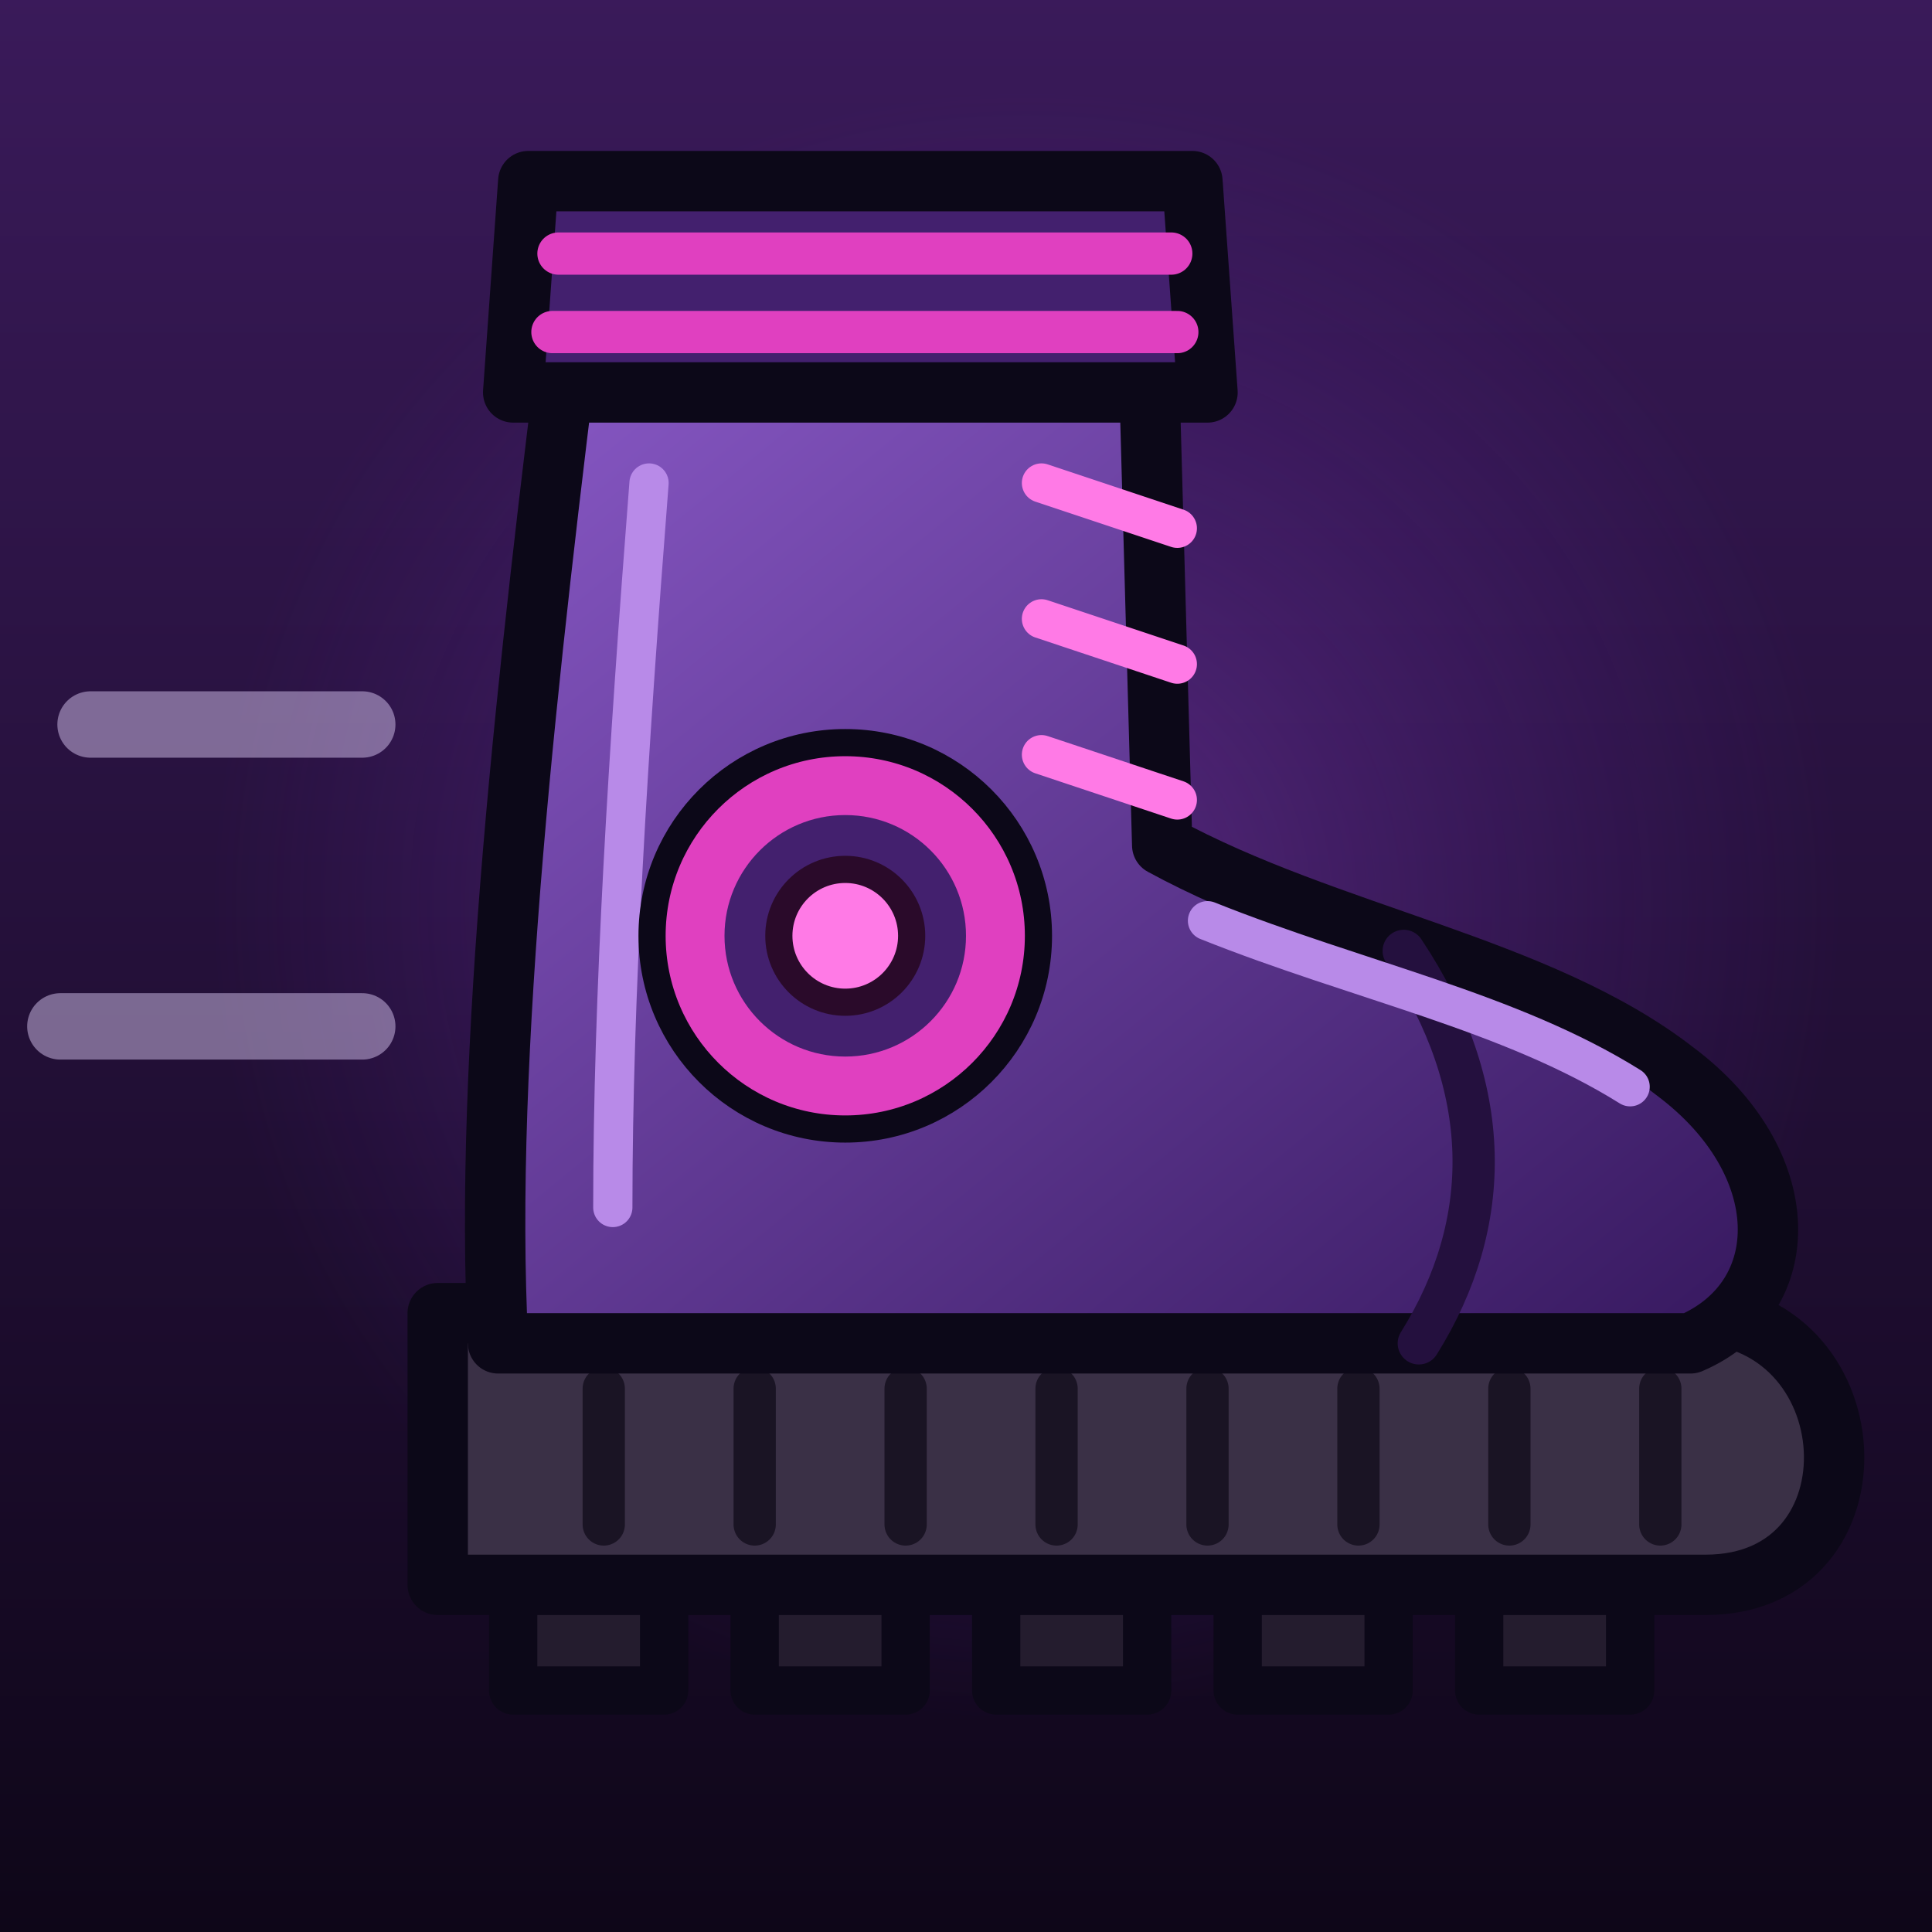
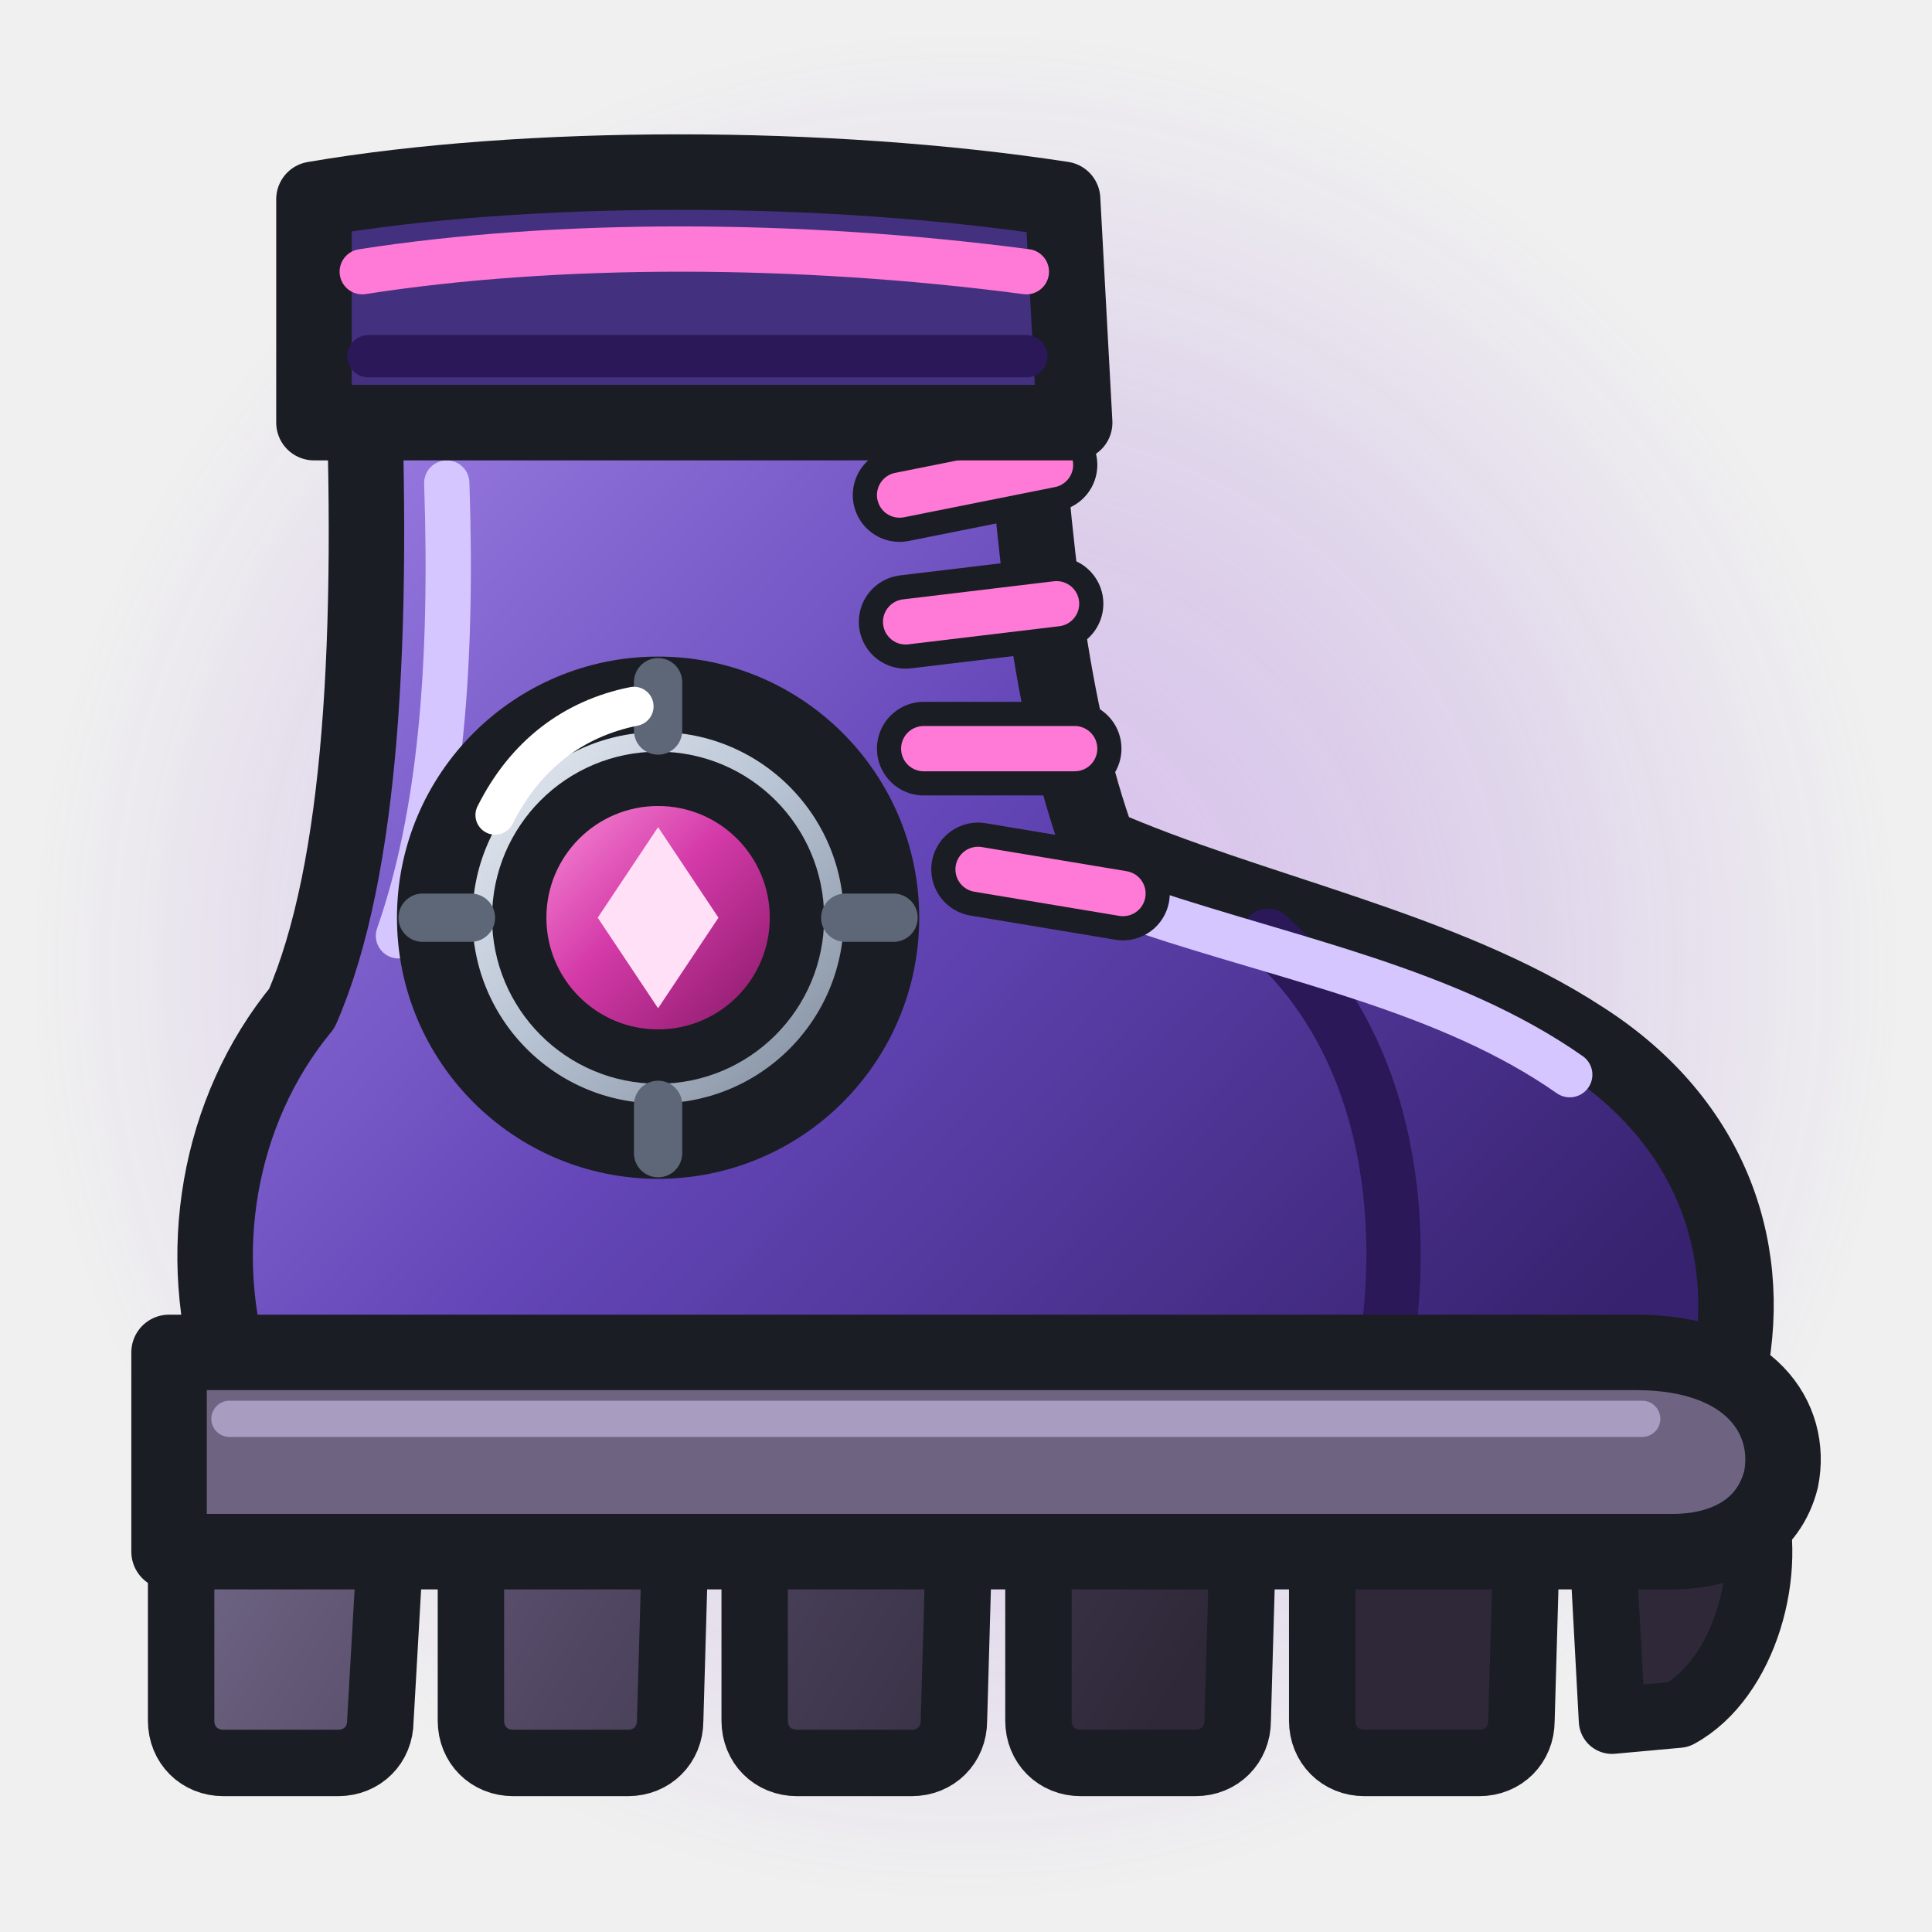
<svg xmlns="http://www.w3.org/2000/svg" width="128" height="128" viewBox="0 0 64 64">
  <defs>
-     <linearGradient id="bg" x1="0" y1="0" x2="0" y2="1">
-       <stop offset="0" stop-color="#3a1a5a" />
-       <stop offset="1" stop-color="#0e0618" />
+     <radialGradient id="aura" cx="32" cy="32" r="31" gradientUnits="userSpaceOnUse">
+       <stop offset="0" stop-color="#c78cf2" stop-opacity="0.45" />
+       <stop offset="0.6" stop-color="#8a4ad0" stop-opacity="0.16" />
+       <stop offset="1" stop-color="#8a4ad0" stop-opacity="0" />
+     </radialGradient>
+     <linearGradient id="leather" x1="14" y1="10" x2="54" y2="48" gradientUnits="userSpaceOnUse">
+       <stop offset="0" stop-color="#a284e8" />
+       <stop offset="0.5" stop-color="#6446b8" />
+       <stop offset="1" stop-color="#36226e" />
    </linearGradient>
-     <radialGradient id="glow">
-       <stop offset="0" stop-color="#b45cff" stop-opacity="0.36" />
-       <stop offset="1" stop-color="#7a2ad0" stop-opacity="0" />
-     </radialGradient>
-     <linearGradient id="leather" x1="0" y1="0" x2="1" y2="1">
-       <stop offset="0" stop-color="#8a5ac8" />
-       <stop offset="1" stop-color="#36185e" />
+     <linearGradient id="ring" x1="20" y1="22" x2="34" y2="36" gradientUnits="userSpaceOnUse">
+       <stop offset="0" stop-color="#f4f7fb" />
+       <stop offset="0.5" stop-color="#b9c4d4" />
+       <stop offset="1" stop-color="#7c8799" />
+     </linearGradient>
+     <linearGradient id="rune" x1="23" y1="25" x2="31" y2="33" gradientUnits="userSpaceOnUse">
+       <stop offset="0" stop-color="#ff9ae0" />
+       <stop offset="0.5" stop-color="#d43aa8" />
+       <stop offset="1" stop-color="#8a1a6a" />
+     </linearGradient>
+     <linearGradient id="tread" x1="10" y1="44" x2="40" y2="62" gradientUnits="userSpaceOnUse">
+       <stop offset="0" stop-color="#7a7090" />
+       <stop offset="0.5" stop-color="#504662" />
+       <stop offset="1" stop-color="#2e2838" />
    </linearGradient>
  </defs>
-   <rect width="64" height="64" fill="url(#bg)" />
-   <circle cx="34" cy="30" r="27" fill="url(#glow)" />
-   <path d="M 3 24 L 12 24 M 2 34 L 12 34" stroke="#e6d4ff" stroke-width="2.2" stroke-linecap="round" opacity="0.45" />
-   <path d="M 17 50 L 17 56 L 22 56 L 22 50 Z M 25 50 L 25 56 L 30 56 L 30 50 Z M 33 50 L 33 56 L 38 56 L 38 50 Z M 41 50 L 41 56 L 46 56 L 46 50 Z M 49 50 L 49 56 L 54 56 L 54 50 Z" fill="#241c2e" stroke="#0c0818" stroke-width="1.6" stroke-linejoin="round" />
-   <path d="M 14.5 43.5 L 56 43.5 C 62 43.5 62.5 52.5 56.5 52.5 L 14.5 52.5 Z" fill="#3a3046" stroke="#0c0818" stroke-width="2" stroke-linejoin="round" />
-   <path d="M 20 46 L 20 50.5 M 25 46 L 25 50.5 M 30 46 L 30 50.5 M 35 46 L 35 50.5 M 40 46 L 40 50.5 M 45 46 L 45 50.5 M 50 46 L 50 50.5 M 55 46 L 55 50.5" stroke="#1a1424" stroke-width="1.4" stroke-linecap="round" />
-   <path d="M 19 10 L 38 10 L 38.5 28 C 44 31 51 32 55.5 35.5 C 59.5 38.5 59.5 43 56 44.5 L 16.5 44.5 C 16 35 17.5 22 19 10 Z" fill="url(#leather)" stroke="#0c0818" stroke-width="2" stroke-linejoin="round" />
-   <path d="M 46.5 31.5 C 49.5 36 49.5 40.5 47 44.5" fill="none" stroke="#24103e" stroke-width="1.4" stroke-linecap="round" />
-   <path d="M 34.5 16 L 39 17.5 M 34.5 20.5 L 39 22 M 34.5 25 L 39 26.5" stroke="#ff7ae6" stroke-width="1.3" stroke-linecap="round" />
-   <path d="M 21.5 16 C 20.8 25 20.3 33 20.3 40 M 40 30.5 C 45 32.5 50 33.5 54 36" fill="none" stroke="#b88ae8" stroke-width="1.3" stroke-linecap="round" />
-   <circle cx="28" cy="31" r="5" fill="#43206e" stroke="#e040c0" stroke-width="2" />
-   <circle cx="28" cy="31" r="6.4" fill="none" stroke="#0c0818" stroke-width="0.9" />
-   <circle cx="28" cy="31" r="2.2" fill="#ff7ae6" stroke="#2a0a2a" stroke-width="0.9" />
-   <path d="M 17.5 6 L 39.5 6 L 40 13 L 17 13 Z" fill="#43206e" stroke="#0c0818" stroke-width="2" stroke-linejoin="round" />
-   <path d="M 18.5 8.4 L 38.8 8.4 M 18.3 11 L 39 11" stroke="#e040c0" stroke-width="1.4" stroke-linecap="round" />
+   <circle cx="32" cy="32" r="31" fill="url(#aura)" />
+   <g transform="translate(-4.6 0)">
+     <g fill="url(#tread)" stroke="#1a1d24" stroke-width="2.2" stroke-linejoin="round">
+       <path d="M 10.6 50 L 17.6 50 L 17.2 57 C 17.2 57.8 16.6 58.4 15.8 58.4 L 12 58.4 C 11.2 58.4 10.6 57.8 10.6 57 Z" />
+       <path d="M 20.2 50 L 27 50 L 26.8 57 C 26.8 57.8 26.2 58.4 25.4 58.4 L 21.6 58.4 C 20.8 58.4 20.2 57.8 20.2 57 Z" />
+       <path d="M 29.6 50 L 36.4 50 L 36.2 57 C 36.2 57.8 35.6 58.4 34.8 58.4 L 31 58.4 C 30.2 58.4 29.6 57.8 29.6 57 Z" />
+       <path d="M 39 50 L 45.8 50 L 45.6 57 C 45.6 57.8 45 58.4 44.2 58.4 L 40.4 58.4 C 39.6 58.4 39 57.8 39 57 Z" />
+       <path d="M 48.4 50 L 55.2 50 L 55 57 C 55 57.8 54.4 58.4 53.6 58.4 L 49.8 58.4 C 49 58.4 48.4 57.8 48.4 57 Z" />
+       <path d="M 57.6 49.6 L 62.6 49.6 C 63.4 52 62.4 55.6 60.2 56.8 L 58 57 Z" />
+     </g>
+     <path d="M 16.6 11.5 L 38.4 11.5 C 38.8 18 39.4 23.6 41 28 C 46 30.2 52.4 31.4 57 34.4 C 61.4 37.2 62.8 41.6 61.8 45.8 L 12.4 45.8 C 11 41.6 11.8 36.8 14.6 33.4 C 16.6 28.8 17 21 16.6 11.5 Z" fill="url(#leather)" stroke="#1a1d24" stroke-width="2.5" stroke-linejoin="round" />
+     <path d="M 46.6 31 C 50.4 34.4 51.4 40 50.4 45.4" fill="none" stroke="#2a1858" stroke-width="1.8" stroke-linecap="round" />
+     <path d="M 42.6 30.2 C 47.4 31.8 52.6 32.8 56.6 35.6" fill="none" stroke="#d6c6ff" stroke-width="1.5" stroke-linecap="round" />
+     <path d="M 19.4 16 C 19.6 22 19.2 27 17.8 31" fill="none" stroke="#d6c6ff" stroke-width="1.5" stroke-linecap="round" />
+     <g fill="none" stroke-linecap="round">
+       <path d="M 34.4 16.4 L 39.4 15.4 M 34.6 20.6 L 39.6 20 M 35.2 24.8 L 40.2 24.8 M 37 28.8 L 41.8 29.6" stroke="#1a1d24" stroke-width="3.1" />
+       <path d="M 34.4 16.4 L 39.4 15.4 M 34.6 20.6 L 39.6 20 M 35.2 24.8 L 40.2 24.8 M 37 28.8 L 41.8 29.6" stroke="#ff7ad6" stroke-width="1.5" />
+     </g>
+     <circle cx="26.4" cy="30.4" r="7.4" fill="url(#ring)" stroke="#1a1d24" stroke-width="2.5" />
+     <circle cx="26.4" cy="30.4" r="4.6" fill="url(#rune)" stroke="#1a1d24" stroke-width="1.8" />
+     <path d="M 26.4 27.4 L 28.4 30.4 L 26.4 33.4 L 24.4 30.4 Z" fill="#ffe0f6" />
+     <path d="M 26.4 22.6 L 26.4 24.2 M 26.4 36.6 L 26.4 38.2 M 18.6 30.4 L 20.2 30.4 M 32.6 30.4 L 34.2 30.4" stroke="#5d6778" stroke-width="1.6" stroke-linecap="round" />
+     <path d="M 21 27 C 22 25 23.6 23.8 25.6 23.4" fill="none" stroke="#ffffff" stroke-width="1.3" stroke-linecap="round" />
+     <path d="M 15 6.6 C 22 5.4 32 5.4 39.8 6.6 L 40.2 14 L 15 14 Z" fill="#43307f" stroke="#1a1d24" stroke-width="2.5" stroke-linejoin="round" />
+     <path d="M 16.6 9 C 23 8 31 8 38.6 9" fill="none" stroke="#ff7ad6" stroke-width="1.5" stroke-linecap="round" />
+     <path d="M 16.8 11.8 L 38.6 11.8" stroke="#2a1858" stroke-width="1.4" stroke-linecap="round" />
+     <path d="M 10.2 44.8 L 58.8 44.8 C 62.6 44.8 64 47 63.6 49 C 63.2 50.6 61.8 51.4 60 51.4 L 10.2 51.4 Z" fill="#6e6482" stroke="#1a1d24" stroke-width="2.5" stroke-linejoin="round" />
+     <path d="M 12.2 47 L 59 47" stroke="#a89cc0" stroke-width="1.2" stroke-linecap="round" />
+   </g>
</svg>
